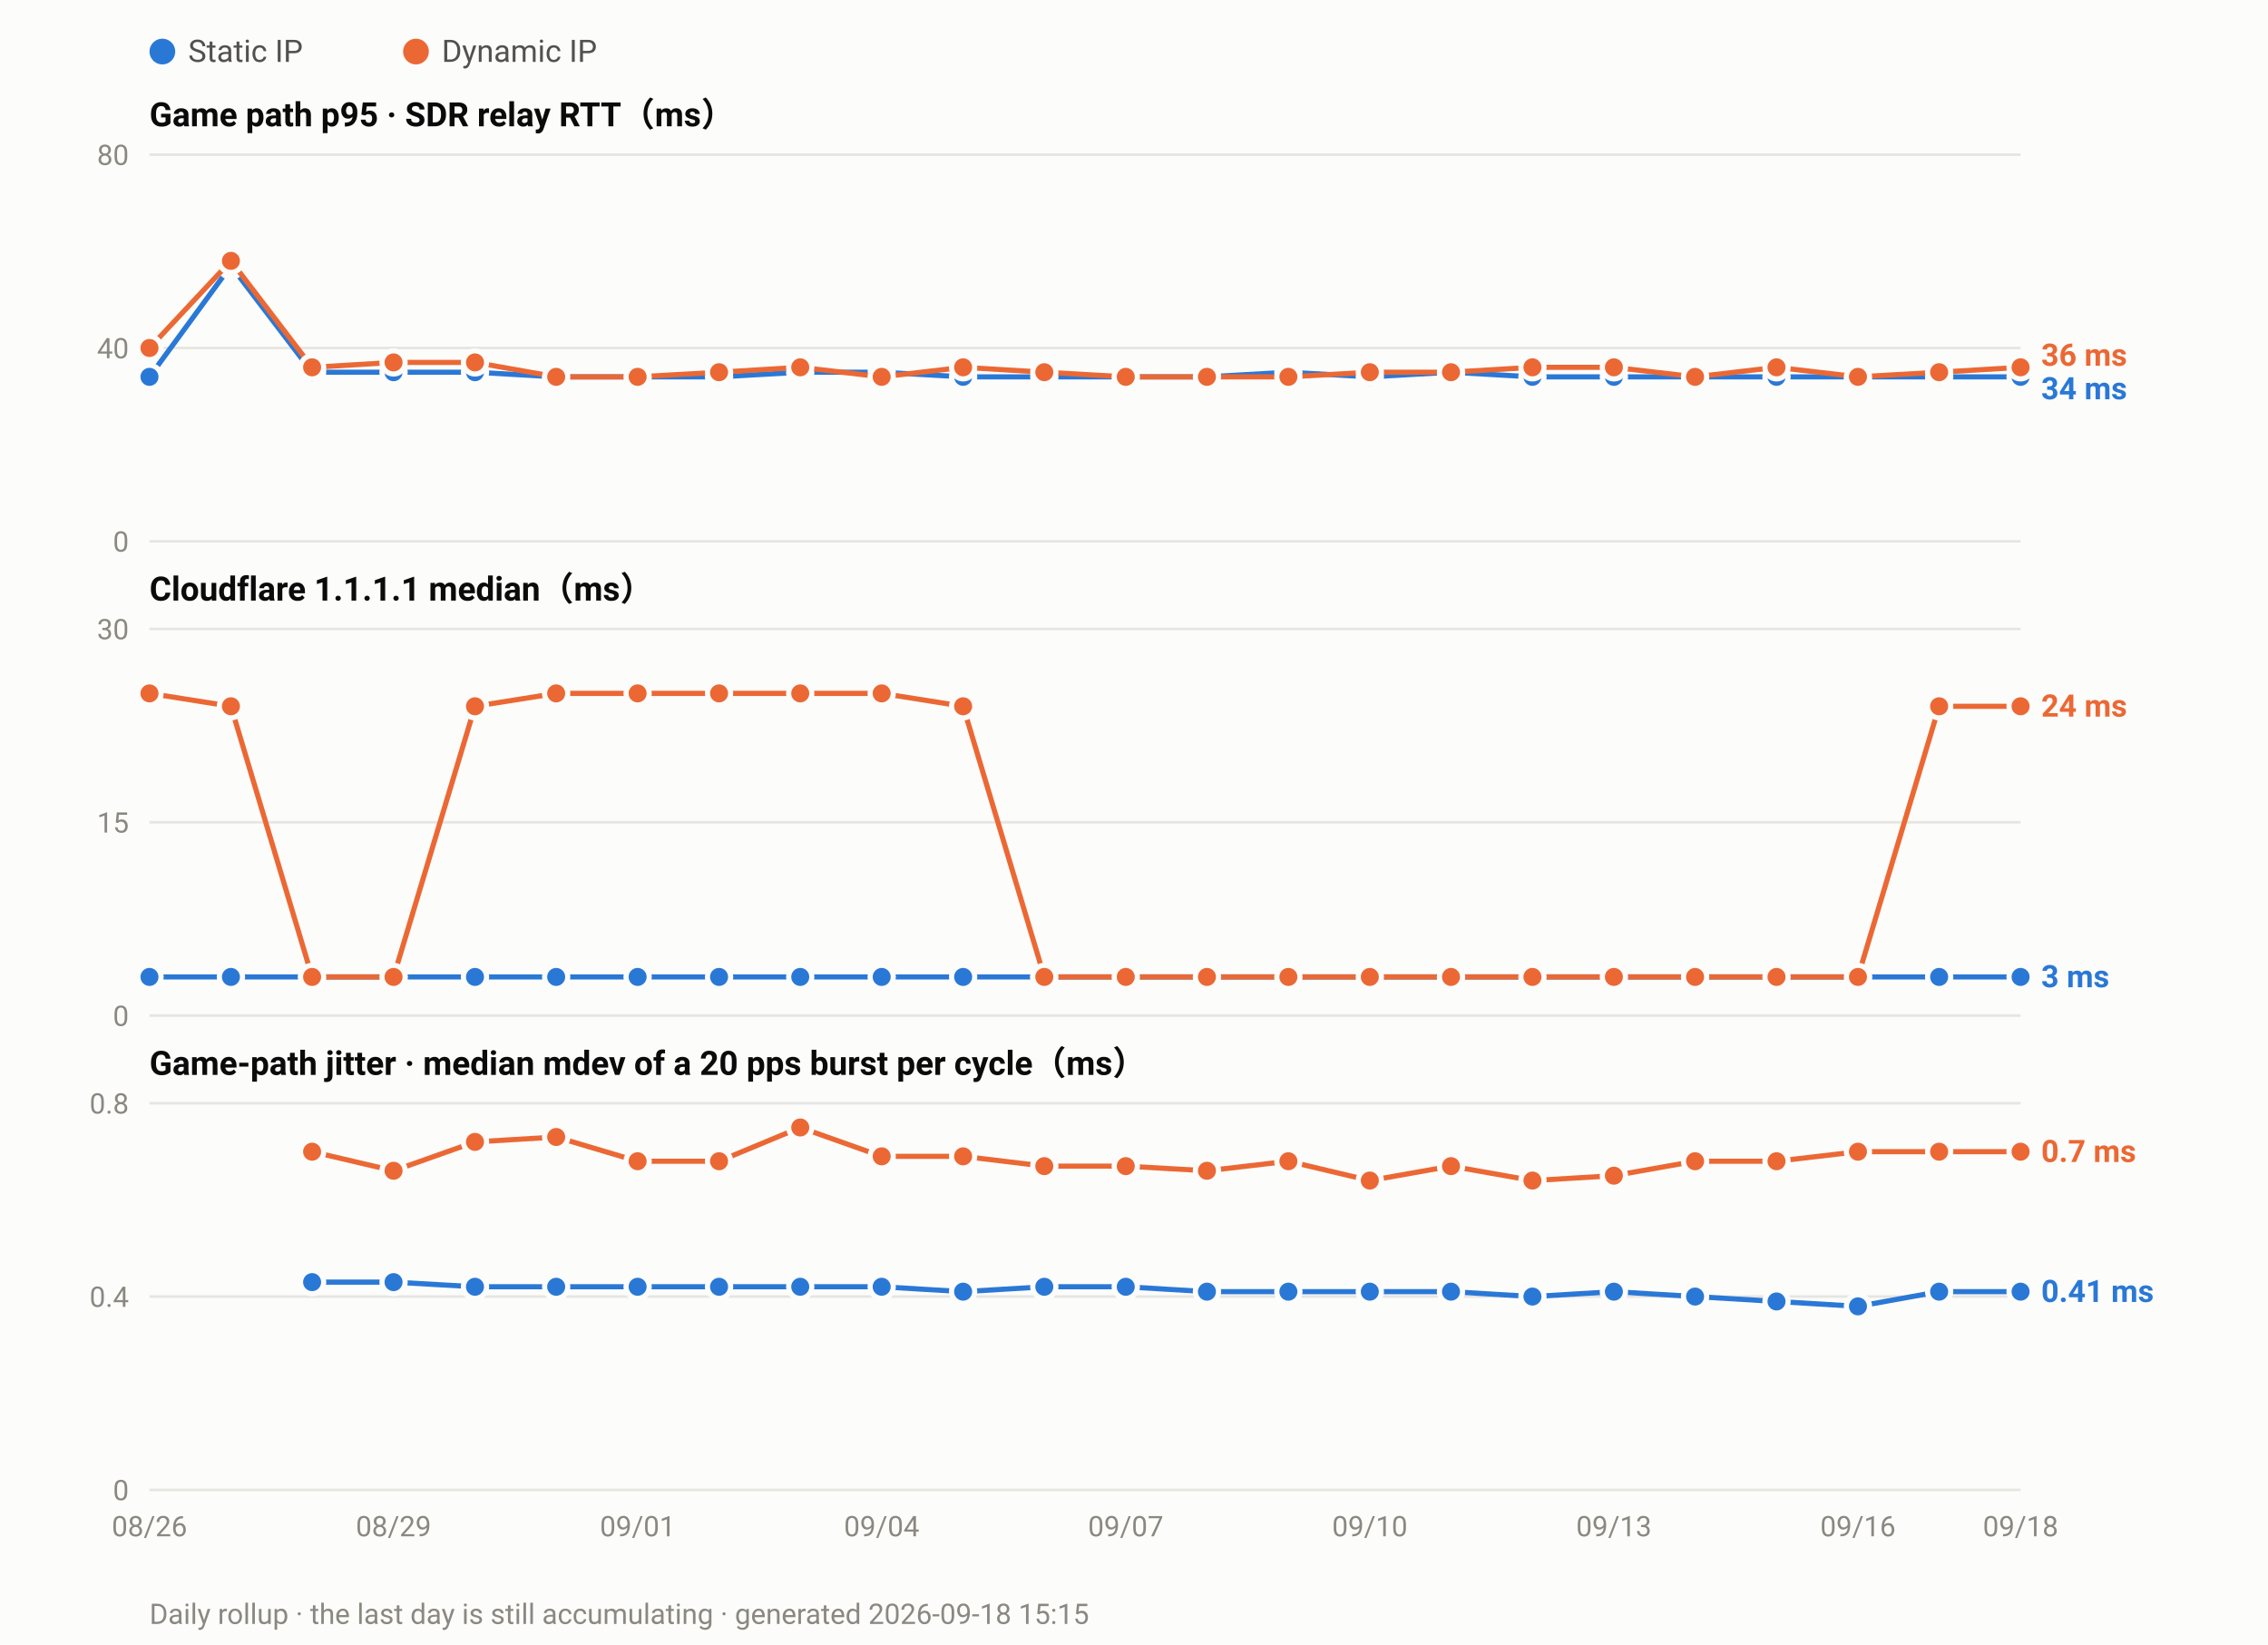
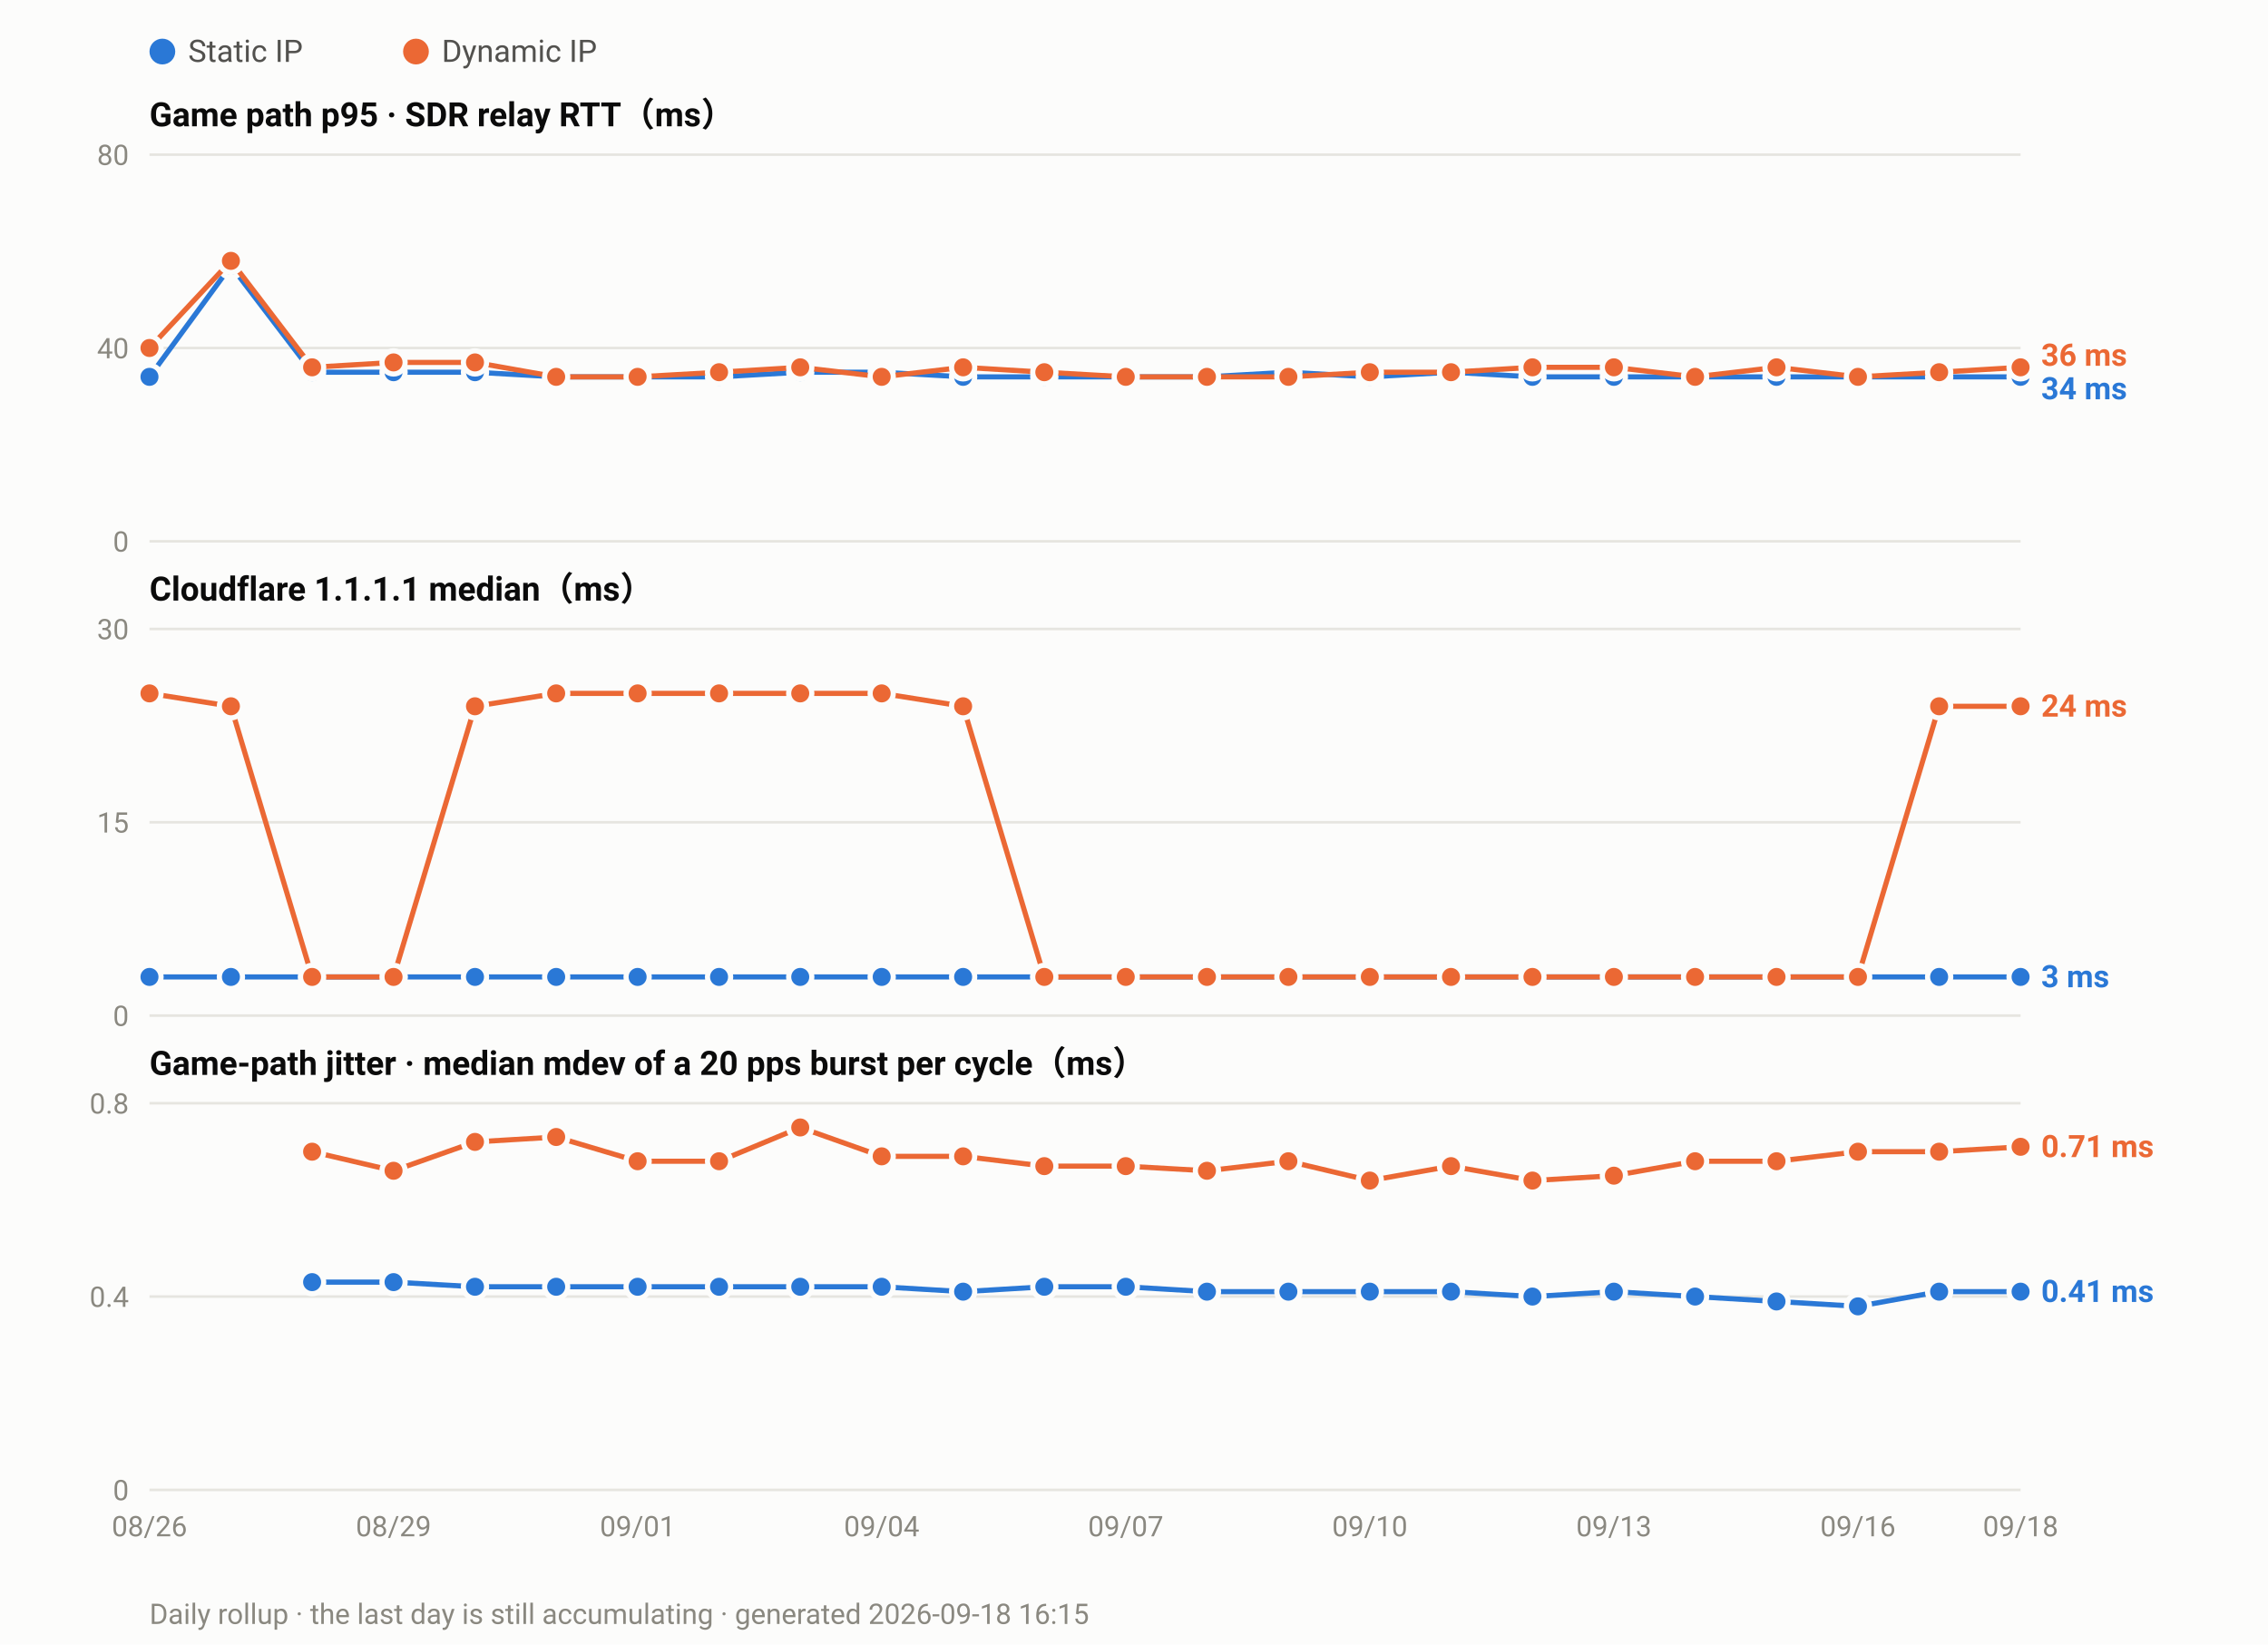
<svg xmlns="http://www.w3.org/2000/svg" width="880" height="638" viewBox="0 0 880 638" font-family="ui-sans-serif,-apple-system,Segoe UI,Roboto,Helvetica,Arial,sans-serif">
  <rect width="880" height="638" fill="#fcfcfb" />
  <circle cx="63.0" cy="20" r="5" fill="#2a78d6" />
  <text x="73.0" y="24" font-size="12" fill="#52514e">Static IP</text>
  <circle cx="161.4" cy="20" r="5" fill="#eb6834" />
  <text x="171.4" y="24" font-size="12" fill="#52514e">Dynamic IP</text>
  <text x="58" y="49.0" font-size="13" font-weight="600" fill="#0b0b0b">Game path p95 · SDR relay RTT（ms）</text>
  <line x1="58" y1="210.0" x2="784.0" y2="210.0" stroke="#e6e5e0" stroke-width="1" />
  <text x="50" y="214.0" font-size="11" text-anchor="end" fill="#8a8880">0</text>
  <line x1="58" y1="135.0" x2="784.0" y2="135.0" stroke="#e6e5e0" stroke-width="1" />
  <text x="50" y="139.0" font-size="11" text-anchor="end" fill="#8a8880">40</text>
  <line x1="58" y1="60.0" x2="784.0" y2="60.0" stroke="#e6e5e0" stroke-width="1" />
  <text x="50" y="64.0" font-size="11" text-anchor="end" fill="#8a8880">80</text>
  <polyline fill="none" stroke="#2a78d6" stroke-width="2" stroke-linejoin="round" points="58.0,146.2 89.6,103.1 121.1,144.4 152.7,144.4 184.3,144.4 215.8,146.2 247.4,146.2 279.0,146.2 310.5,144.4 342.1,144.4 373.7,146.2 405.2,146.2 436.8,146.2 468.3,146.2 499.9,144.4 531.5,146.2 563.0,144.4 594.6,146.2 626.2,146.2 657.7,146.2 689.3,146.2 720.9,146.2 752.4,146.2 784.0,146.2" />
  <circle cx="58.0" cy="146.2" r="4.5" fill="#2a78d6" stroke="#fcfcfb" stroke-width="2" />
  <circle cx="89.6" cy="103.1" r="4.5" fill="#2a78d6" stroke="#fcfcfb" stroke-width="2" />
  <circle cx="121.1" cy="144.4" r="4.5" fill="#2a78d6" stroke="#fcfcfb" stroke-width="2" />
  <circle cx="152.7" cy="144.4" r="4.5" fill="#2a78d6" stroke="#fcfcfb" stroke-width="2" />
  <circle cx="184.3" cy="144.4" r="4.5" fill="#2a78d6" stroke="#fcfcfb" stroke-width="2" />
  <circle cx="215.8" cy="146.2" r="4.5" fill="#2a78d6" stroke="#fcfcfb" stroke-width="2" />
  <circle cx="247.4" cy="146.2" r="4.5" fill="#2a78d6" stroke="#fcfcfb" stroke-width="2" />
  <circle cx="279.0" cy="146.2" r="4.5" fill="#2a78d6" stroke="#fcfcfb" stroke-width="2" />
  <circle cx="310.5" cy="144.4" r="4.5" fill="#2a78d6" stroke="#fcfcfb" stroke-width="2" />
  <circle cx="342.1" cy="144.4" r="4.5" fill="#2a78d6" stroke="#fcfcfb" stroke-width="2" />
  <circle cx="373.7" cy="146.2" r="4.5" fill="#2a78d6" stroke="#fcfcfb" stroke-width="2" />
  <circle cx="405.2" cy="146.2" r="4.5" fill="#2a78d6" stroke="#fcfcfb" stroke-width="2" />
  <circle cx="436.8" cy="146.2" r="4.5" fill="#2a78d6" stroke="#fcfcfb" stroke-width="2" />
  <circle cx="468.3" cy="146.2" r="4.5" fill="#2a78d6" stroke="#fcfcfb" stroke-width="2" />
  <circle cx="499.9" cy="144.4" r="4.5" fill="#2a78d6" stroke="#fcfcfb" stroke-width="2" />
  <circle cx="531.5" cy="146.2" r="4.5" fill="#2a78d6" stroke="#fcfcfb" stroke-width="2" />
  <circle cx="563.0" cy="144.4" r="4.5" fill="#2a78d6" stroke="#fcfcfb" stroke-width="2" />
  <circle cx="594.6" cy="146.2" r="4.5" fill="#2a78d6" stroke="#fcfcfb" stroke-width="2" />
  <circle cx="626.2" cy="146.2" r="4.5" fill="#2a78d6" stroke="#fcfcfb" stroke-width="2" />
  <circle cx="657.7" cy="146.2" r="4.5" fill="#2a78d6" stroke="#fcfcfb" stroke-width="2" />
  <circle cx="689.3" cy="146.2" r="4.5" fill="#2a78d6" stroke="#fcfcfb" stroke-width="2" />
  <circle cx="720.9" cy="146.2" r="4.5" fill="#2a78d6" stroke="#fcfcfb" stroke-width="2" />
  <circle cx="752.4" cy="146.2" r="4.5" fill="#2a78d6" stroke="#fcfcfb" stroke-width="2" />
  <circle cx="784.0" cy="146.2" r="4.5" fill="#2a78d6" stroke="#fcfcfb" stroke-width="2" />
  <polyline fill="none" stroke="#eb6834" stroke-width="2" stroke-linejoin="round" points="58.0,135.0 89.6,101.2 121.1,142.5 152.7,140.6 184.3,140.6 215.8,146.2 247.4,146.2 279.0,144.4 310.5,142.5 342.1,146.2 373.7,142.5 405.2,144.4 436.8,146.2 468.3,146.2 499.9,146.2 531.5,144.4 563.0,144.4 594.6,142.5 626.2,142.5 657.7,146.2 689.3,142.5 720.9,146.2 752.4,144.4 784.0,142.5" />
  <circle cx="58.0" cy="135.0" r="4.5" fill="#eb6834" stroke="#fcfcfb" stroke-width="2" />
  <circle cx="89.6" cy="101.2" r="4.5" fill="#eb6834" stroke="#fcfcfb" stroke-width="2" />
  <circle cx="121.1" cy="142.5" r="4.5" fill="#eb6834" stroke="#fcfcfb" stroke-width="2" />
  <circle cx="152.7" cy="140.6" r="4.5" fill="#eb6834" stroke="#fcfcfb" stroke-width="2" />
  <circle cx="184.3" cy="140.6" r="4.5" fill="#eb6834" stroke="#fcfcfb" stroke-width="2" />
  <circle cx="215.8" cy="146.2" r="4.5" fill="#eb6834" stroke="#fcfcfb" stroke-width="2" />
  <circle cx="247.4" cy="146.2" r="4.5" fill="#eb6834" stroke="#fcfcfb" stroke-width="2" />
  <circle cx="279.0" cy="144.4" r="4.5" fill="#eb6834" stroke="#fcfcfb" stroke-width="2" />
  <circle cx="310.5" cy="142.5" r="4.5" fill="#eb6834" stroke="#fcfcfb" stroke-width="2" />
  <circle cx="342.1" cy="146.2" r="4.5" fill="#eb6834" stroke="#fcfcfb" stroke-width="2" />
  <circle cx="373.7" cy="142.5" r="4.5" fill="#eb6834" stroke="#fcfcfb" stroke-width="2" />
  <circle cx="405.2" cy="144.4" r="4.5" fill="#eb6834" stroke="#fcfcfb" stroke-width="2" />
  <circle cx="436.8" cy="146.2" r="4.5" fill="#eb6834" stroke="#fcfcfb" stroke-width="2" />
  <circle cx="468.3" cy="146.2" r="4.5" fill="#eb6834" stroke="#fcfcfb" stroke-width="2" />
  <circle cx="499.9" cy="146.2" r="4.5" fill="#eb6834" stroke="#fcfcfb" stroke-width="2" />
  <circle cx="531.5" cy="144.4" r="4.5" fill="#eb6834" stroke="#fcfcfb" stroke-width="2" />
  <circle cx="563.0" cy="144.4" r="4.5" fill="#eb6834" stroke="#fcfcfb" stroke-width="2" />
  <circle cx="594.6" cy="142.5" r="4.5" fill="#eb6834" stroke="#fcfcfb" stroke-width="2" />
  <circle cx="626.2" cy="142.5" r="4.5" fill="#eb6834" stroke="#fcfcfb" stroke-width="2" />
  <circle cx="657.7" cy="146.2" r="4.5" fill="#eb6834" stroke="#fcfcfb" stroke-width="2" />
  <circle cx="689.3" cy="142.5" r="4.5" fill="#eb6834" stroke="#fcfcfb" stroke-width="2" />
  <circle cx="720.9" cy="146.2" r="4.5" fill="#eb6834" stroke="#fcfcfb" stroke-width="2" />
  <circle cx="752.4" cy="144.4" r="4.5" fill="#eb6834" stroke="#fcfcfb" stroke-width="2" />
  <circle cx="784.0" cy="142.5" r="4.5" fill="#eb6834" stroke="#fcfcfb" stroke-width="2" />
  <text x="792.0" y="141.9" font-size="12" font-weight="600" fill="#eb6834">36 ms</text>
  <text x="792.0" y="154.9" font-size="12" font-weight="600" fill="#2a78d6">34 ms</text>
  <text x="58" y="233.0" font-size="13" font-weight="600" fill="#0b0b0b">Cloudflare 1.1.1.1 median（ms）</text>
  <line x1="58" y1="394.0" x2="784.0" y2="394.0" stroke="#e6e5e0" stroke-width="1" />
  <text x="50" y="398.0" font-size="11" text-anchor="end" fill="#8a8880">0</text>
  <line x1="58" y1="319.0" x2="784.0" y2="319.0" stroke="#e6e5e0" stroke-width="1" />
  <text x="50" y="323.0" font-size="11" text-anchor="end" fill="#8a8880">15</text>
  <line x1="58" y1="244.0" x2="784.0" y2="244.0" stroke="#e6e5e0" stroke-width="1" />
  <text x="50" y="248.0" font-size="11" text-anchor="end" fill="#8a8880">30</text>
  <polyline fill="none" stroke="#2a78d6" stroke-width="2" stroke-linejoin="round" points="58.0,379.0 89.6,379.0 121.1,379.0 152.7,379.0 184.3,379.0 215.8,379.0 247.4,379.0 279.0,379.0 310.5,379.0 342.1,379.0 373.7,379.0 405.2,379.0 436.8,379.0 468.3,379.0 499.9,379.0 531.5,379.0 563.0,379.0 594.6,379.0 626.2,379.0 657.7,379.0 689.3,379.0 720.9,379.0 752.4,379.0 784.0,379.0" />
  <circle cx="58.0" cy="379.0" r="4.5" fill="#2a78d6" stroke="#fcfcfb" stroke-width="2" />
  <circle cx="89.6" cy="379.0" r="4.5" fill="#2a78d6" stroke="#fcfcfb" stroke-width="2" />
  <circle cx="121.1" cy="379.0" r="4.5" fill="#2a78d6" stroke="#fcfcfb" stroke-width="2" />
  <circle cx="152.7" cy="379.0" r="4.5" fill="#2a78d6" stroke="#fcfcfb" stroke-width="2" />
  <circle cx="184.3" cy="379.0" r="4.5" fill="#2a78d6" stroke="#fcfcfb" stroke-width="2" />
  <circle cx="215.8" cy="379.0" r="4.5" fill="#2a78d6" stroke="#fcfcfb" stroke-width="2" />
  <circle cx="247.4" cy="379.0" r="4.5" fill="#2a78d6" stroke="#fcfcfb" stroke-width="2" />
  <circle cx="279.0" cy="379.0" r="4.5" fill="#2a78d6" stroke="#fcfcfb" stroke-width="2" />
  <circle cx="310.5" cy="379.0" r="4.5" fill="#2a78d6" stroke="#fcfcfb" stroke-width="2" />
  <circle cx="342.1" cy="379.0" r="4.5" fill="#2a78d6" stroke="#fcfcfb" stroke-width="2" />
  <circle cx="373.7" cy="379.0" r="4.5" fill="#2a78d6" stroke="#fcfcfb" stroke-width="2" />
  <circle cx="405.2" cy="379.0" r="4.5" fill="#2a78d6" stroke="#fcfcfb" stroke-width="2" />
  <circle cx="436.8" cy="379.0" r="4.5" fill="#2a78d6" stroke="#fcfcfb" stroke-width="2" />
  <circle cx="468.3" cy="379.0" r="4.5" fill="#2a78d6" stroke="#fcfcfb" stroke-width="2" />
  <circle cx="499.9" cy="379.0" r="4.5" fill="#2a78d6" stroke="#fcfcfb" stroke-width="2" />
  <circle cx="531.5" cy="379.0" r="4.5" fill="#2a78d6" stroke="#fcfcfb" stroke-width="2" />
  <circle cx="563.0" cy="379.0" r="4.5" fill="#2a78d6" stroke="#fcfcfb" stroke-width="2" />
  <circle cx="594.6" cy="379.0" r="4.5" fill="#2a78d6" stroke="#fcfcfb" stroke-width="2" />
  <circle cx="626.2" cy="379.0" r="4.5" fill="#2a78d6" stroke="#fcfcfb" stroke-width="2" />
  <circle cx="657.7" cy="379.0" r="4.5" fill="#2a78d6" stroke="#fcfcfb" stroke-width="2" />
  <circle cx="689.3" cy="379.0" r="4.5" fill="#2a78d6" stroke="#fcfcfb" stroke-width="2" />
  <circle cx="720.9" cy="379.0" r="4.5" fill="#2a78d6" stroke="#fcfcfb" stroke-width="2" />
  <circle cx="752.4" cy="379.0" r="4.5" fill="#2a78d6" stroke="#fcfcfb" stroke-width="2" />
  <circle cx="784.0" cy="379.0" r="4.5" fill="#2a78d6" stroke="#fcfcfb" stroke-width="2" />
  <polyline fill="none" stroke="#eb6834" stroke-width="2" stroke-linejoin="round" points="58.0,269.0 89.6,274.0 121.1,379.0 152.7,379.0 184.3,274.0 215.8,269.0 247.4,269.0 279.0,269.0 310.5,269.0 342.1,269.0 373.7,274.0 405.2,379.0 436.8,379.0 468.3,379.0 499.9,379.0 531.5,379.0 563.0,379.0 594.6,379.0 626.2,379.0 657.7,379.0 689.3,379.0 720.9,379.0 752.4,274.0 784.0,274.0" />
  <circle cx="58.0" cy="269.0" r="4.5" fill="#eb6834" stroke="#fcfcfb" stroke-width="2" />
  <circle cx="89.6" cy="274.0" r="4.5" fill="#eb6834" stroke="#fcfcfb" stroke-width="2" />
  <circle cx="121.1" cy="379.0" r="4.5" fill="#eb6834" stroke="#fcfcfb" stroke-width="2" />
  <circle cx="152.7" cy="379.0" r="4.5" fill="#eb6834" stroke="#fcfcfb" stroke-width="2" />
  <circle cx="184.3" cy="274.0" r="4.5" fill="#eb6834" stroke="#fcfcfb" stroke-width="2" />
  <circle cx="215.8" cy="269.0" r="4.5" fill="#eb6834" stroke="#fcfcfb" stroke-width="2" />
  <circle cx="247.4" cy="269.0" r="4.5" fill="#eb6834" stroke="#fcfcfb" stroke-width="2" />
  <circle cx="279.0" cy="269.0" r="4.5" fill="#eb6834" stroke="#fcfcfb" stroke-width="2" />
  <circle cx="310.5" cy="269.0" r="4.5" fill="#eb6834" stroke="#fcfcfb" stroke-width="2" />
  <circle cx="342.1" cy="269.0" r="4.5" fill="#eb6834" stroke="#fcfcfb" stroke-width="2" />
  <circle cx="373.7" cy="274.0" r="4.5" fill="#eb6834" stroke="#fcfcfb" stroke-width="2" />
  <circle cx="405.2" cy="379.0" r="4.5" fill="#eb6834" stroke="#fcfcfb" stroke-width="2" />
  <circle cx="436.8" cy="379.0" r="4.5" fill="#eb6834" stroke="#fcfcfb" stroke-width="2" />
  <circle cx="468.3" cy="379.0" r="4.5" fill="#eb6834" stroke="#fcfcfb" stroke-width="2" />
  <circle cx="499.9" cy="379.0" r="4.5" fill="#eb6834" stroke="#fcfcfb" stroke-width="2" />
  <circle cx="531.5" cy="379.0" r="4.5" fill="#eb6834" stroke="#fcfcfb" stroke-width="2" />
  <circle cx="563.0" cy="379.0" r="4.5" fill="#eb6834" stroke="#fcfcfb" stroke-width="2" />
  <circle cx="594.6" cy="379.0" r="4.5" fill="#eb6834" stroke="#fcfcfb" stroke-width="2" />
  <circle cx="626.2" cy="379.0" r="4.5" fill="#eb6834" stroke="#fcfcfb" stroke-width="2" />
  <circle cx="657.7" cy="379.0" r="4.5" fill="#eb6834" stroke="#fcfcfb" stroke-width="2" />
  <circle cx="689.3" cy="379.0" r="4.5" fill="#eb6834" stroke="#fcfcfb" stroke-width="2" />
  <circle cx="720.9" cy="379.0" r="4.5" fill="#eb6834" stroke="#fcfcfb" stroke-width="2" />
  <circle cx="752.4" cy="274.0" r="4.5" fill="#eb6834" stroke="#fcfcfb" stroke-width="2" />
  <circle cx="784.0" cy="274.0" r="4.5" fill="#eb6834" stroke="#fcfcfb" stroke-width="2" />
  <text x="792.0" y="278.0" font-size="12" font-weight="600" fill="#eb6834">24 ms</text>
  <text x="792.0" y="383.0" font-size="12" font-weight="600" fill="#2a78d6">3 ms</text>
  <text x="58" y="417.0" font-size="13" font-weight="600" fill="#0b0b0b">Game-path jitter · median mdev of a 20 pps burst per cycle（ms）</text>
  <line x1="58" y1="578.0" x2="784.0" y2="578.0" stroke="#e6e5e0" stroke-width="1" />
  <text x="50" y="582.0" font-size="11" text-anchor="end" fill="#8a8880">0</text>
  <line x1="58" y1="503.0" x2="784.0" y2="503.0" stroke="#e6e5e0" stroke-width="1" />
  <text x="50" y="507.0" font-size="11" text-anchor="end" fill="#8a8880">0.4</text>
  <line x1="58" y1="428.0" x2="784.0" y2="428.0" stroke="#e6e5e0" stroke-width="1" />
  <text x="50" y="432.0" font-size="11" text-anchor="end" fill="#8a8880">0.8</text>
  <polyline fill="none" stroke="#2a78d6" stroke-width="2" stroke-linejoin="round" points="121.1,497.4 152.7,497.4 184.3,499.2 215.8,499.2 247.4,499.2 279.0,499.2 310.5,499.2 342.1,499.2 373.7,501.1 405.2,499.2 436.8,499.2 468.3,501.1 499.9,501.1 531.5,501.1 563.0,501.1 594.6,503.0 626.2,501.1 657.7,503.0 689.3,504.9 720.9,506.8 752.4,501.1 784.0,501.1" />
  <circle cx="121.1" cy="497.4" r="4.5" fill="#2a78d6" stroke="#fcfcfb" stroke-width="2" />
  <circle cx="152.7" cy="497.4" r="4.5" fill="#2a78d6" stroke="#fcfcfb" stroke-width="2" />
  <circle cx="184.3" cy="499.2" r="4.5" fill="#2a78d6" stroke="#fcfcfb" stroke-width="2" />
  <circle cx="215.8" cy="499.2" r="4.5" fill="#2a78d6" stroke="#fcfcfb" stroke-width="2" />
  <circle cx="247.4" cy="499.2" r="4.5" fill="#2a78d6" stroke="#fcfcfb" stroke-width="2" />
  <circle cx="279.0" cy="499.2" r="4.5" fill="#2a78d6" stroke="#fcfcfb" stroke-width="2" />
  <circle cx="310.5" cy="499.2" r="4.5" fill="#2a78d6" stroke="#fcfcfb" stroke-width="2" />
  <circle cx="342.1" cy="499.2" r="4.5" fill="#2a78d6" stroke="#fcfcfb" stroke-width="2" />
  <circle cx="373.7" cy="501.1" r="4.5" fill="#2a78d6" stroke="#fcfcfb" stroke-width="2" />
  <circle cx="405.2" cy="499.2" r="4.5" fill="#2a78d6" stroke="#fcfcfb" stroke-width="2" />
  <circle cx="436.8" cy="499.2" r="4.5" fill="#2a78d6" stroke="#fcfcfb" stroke-width="2" />
  <circle cx="468.3" cy="501.1" r="4.5" fill="#2a78d6" stroke="#fcfcfb" stroke-width="2" />
  <circle cx="499.9" cy="501.1" r="4.5" fill="#2a78d6" stroke="#fcfcfb" stroke-width="2" />
  <circle cx="531.5" cy="501.1" r="4.5" fill="#2a78d6" stroke="#fcfcfb" stroke-width="2" />
  <circle cx="563.0" cy="501.1" r="4.5" fill="#2a78d6" stroke="#fcfcfb" stroke-width="2" />
  <circle cx="594.6" cy="503.0" r="4.5" fill="#2a78d6" stroke="#fcfcfb" stroke-width="2" />
  <circle cx="626.2" cy="501.1" r="4.5" fill="#2a78d6" stroke="#fcfcfb" stroke-width="2" />
  <circle cx="657.7" cy="503.0" r="4.5" fill="#2a78d6" stroke="#fcfcfb" stroke-width="2" />
  <circle cx="689.3" cy="504.9" r="4.5" fill="#2a78d6" stroke="#fcfcfb" stroke-width="2" />
  <circle cx="720.9" cy="506.8" r="4.5" fill="#2a78d6" stroke="#fcfcfb" stroke-width="2" />
  <circle cx="752.4" cy="501.1" r="4.5" fill="#2a78d6" stroke="#fcfcfb" stroke-width="2" />
  <circle cx="784.0" cy="501.1" r="4.5" fill="#2a78d6" stroke="#fcfcfb" stroke-width="2" />
-   <polyline fill="none" stroke="#eb6834" stroke-width="2" stroke-linejoin="round" points="121.1,446.8 152.7,454.2 184.3,443.0 215.8,441.1 247.4,450.5 279.0,450.5 310.5,437.4 342.1,448.6 373.7,448.6 405.2,452.4 436.8,452.4 468.3,454.2 499.9,450.5 531.5,458.0 563.0,452.4 594.6,458.0 626.2,456.1 657.7,450.5 689.3,450.5 720.9,446.8 752.4,446.8 784.0,446.8" />
+   <polyline fill="none" stroke="#eb6834" stroke-width="2" stroke-linejoin="round" points="121.1,446.8 152.7,454.2 184.3,443.0 215.8,441.1 247.4,450.5 279.0,450.5 310.5,437.4 342.1,448.6 373.7,448.6 405.2,452.4 436.8,452.4 468.3,454.2 499.9,450.5 531.5,458.0 563.0,452.4 594.6,458.0 626.2,456.1 657.7,450.5 689.3,450.5 720.9,446.8 752.4,446.8 784.0,444.9" />
  <circle cx="121.1" cy="446.8" r="4.5" fill="#eb6834" stroke="#fcfcfb" stroke-width="2" />
  <circle cx="152.7" cy="454.2" r="4.5" fill="#eb6834" stroke="#fcfcfb" stroke-width="2" />
  <circle cx="184.3" cy="443.0" r="4.5" fill="#eb6834" stroke="#fcfcfb" stroke-width="2" />
  <circle cx="215.8" cy="441.1" r="4.5" fill="#eb6834" stroke="#fcfcfb" stroke-width="2" />
  <circle cx="247.4" cy="450.5" r="4.5" fill="#eb6834" stroke="#fcfcfb" stroke-width="2" />
  <circle cx="279.0" cy="450.5" r="4.5" fill="#eb6834" stroke="#fcfcfb" stroke-width="2" />
  <circle cx="310.5" cy="437.4" r="4.5" fill="#eb6834" stroke="#fcfcfb" stroke-width="2" />
  <circle cx="342.1" cy="448.6" r="4.5" fill="#eb6834" stroke="#fcfcfb" stroke-width="2" />
  <circle cx="373.7" cy="448.6" r="4.5" fill="#eb6834" stroke="#fcfcfb" stroke-width="2" />
  <circle cx="405.2" cy="452.4" r="4.5" fill="#eb6834" stroke="#fcfcfb" stroke-width="2" />
  <circle cx="436.8" cy="452.4" r="4.5" fill="#eb6834" stroke="#fcfcfb" stroke-width="2" />
  <circle cx="468.3" cy="454.2" r="4.5" fill="#eb6834" stroke="#fcfcfb" stroke-width="2" />
  <circle cx="499.9" cy="450.5" r="4.5" fill="#eb6834" stroke="#fcfcfb" stroke-width="2" />
  <circle cx="531.5" cy="458.0" r="4.5" fill="#eb6834" stroke="#fcfcfb" stroke-width="2" />
  <circle cx="563.0" cy="452.4" r="4.5" fill="#eb6834" stroke="#fcfcfb" stroke-width="2" />
  <circle cx="594.6" cy="458.0" r="4.5" fill="#eb6834" stroke="#fcfcfb" stroke-width="2" />
  <circle cx="626.2" cy="456.1" r="4.5" fill="#eb6834" stroke="#fcfcfb" stroke-width="2" />
  <circle cx="657.7" cy="450.5" r="4.5" fill="#eb6834" stroke="#fcfcfb" stroke-width="2" />
  <circle cx="689.3" cy="450.5" r="4.5" fill="#eb6834" stroke="#fcfcfb" stroke-width="2" />
  <circle cx="720.9" cy="446.8" r="4.5" fill="#eb6834" stroke="#fcfcfb" stroke-width="2" />
  <circle cx="752.4" cy="446.8" r="4.5" fill="#eb6834" stroke="#fcfcfb" stroke-width="2" />
-   <circle cx="784.0" cy="446.8" r="4.5" fill="#eb6834" stroke="#fcfcfb" stroke-width="2" />
-   <text x="792.0" y="450.8" font-size="12" font-weight="600" fill="#eb6834">0.7 ms</text>
+   <circle cx="784.0" cy="444.9" r="4.5" fill="#eb6834" stroke="#fcfcfb" stroke-width="2" />
+   <text x="792.0" y="448.9" font-size="12" font-weight="600" fill="#eb6834">0.71 ms</text>
  <text x="792.0" y="505.1" font-size="12" font-weight="600" fill="#2a78d6">0.41 ms</text>
  <text x="58.0" y="596.0" font-size="11" text-anchor="middle" fill="#8a8880">08/26</text>
  <text x="152.7" y="596.0" font-size="11" text-anchor="middle" fill="#8a8880">08/29</text>
  <text x="247.4" y="596.0" font-size="11" text-anchor="middle" fill="#8a8880">09/01</text>
  <text x="342.1" y="596.0" font-size="11" text-anchor="middle" fill="#8a8880">09/04</text>
  <text x="436.8" y="596.0" font-size="11" text-anchor="middle" fill="#8a8880">09/07</text>
  <text x="531.5" y="596.0" font-size="11" text-anchor="middle" fill="#8a8880">09/10</text>
  <text x="626.2" y="596.0" font-size="11" text-anchor="middle" fill="#8a8880">09/13</text>
  <text x="720.9" y="596.0" font-size="11" text-anchor="middle" fill="#8a8880">09/16</text>
  <text x="784.0" y="596.0" font-size="11" text-anchor="middle" fill="#8a8880">09/18</text>
-   <text x="58" y="630" font-size="11" fill="#8a8880">Daily rollup · the last day is still accumulating · generated 2026-09-18 15:15</text>
+   <text x="58" y="630" font-size="11" fill="#8a8880">Daily rollup · the last day is still accumulating · generated 2026-09-18 16:15</text>
</svg>
